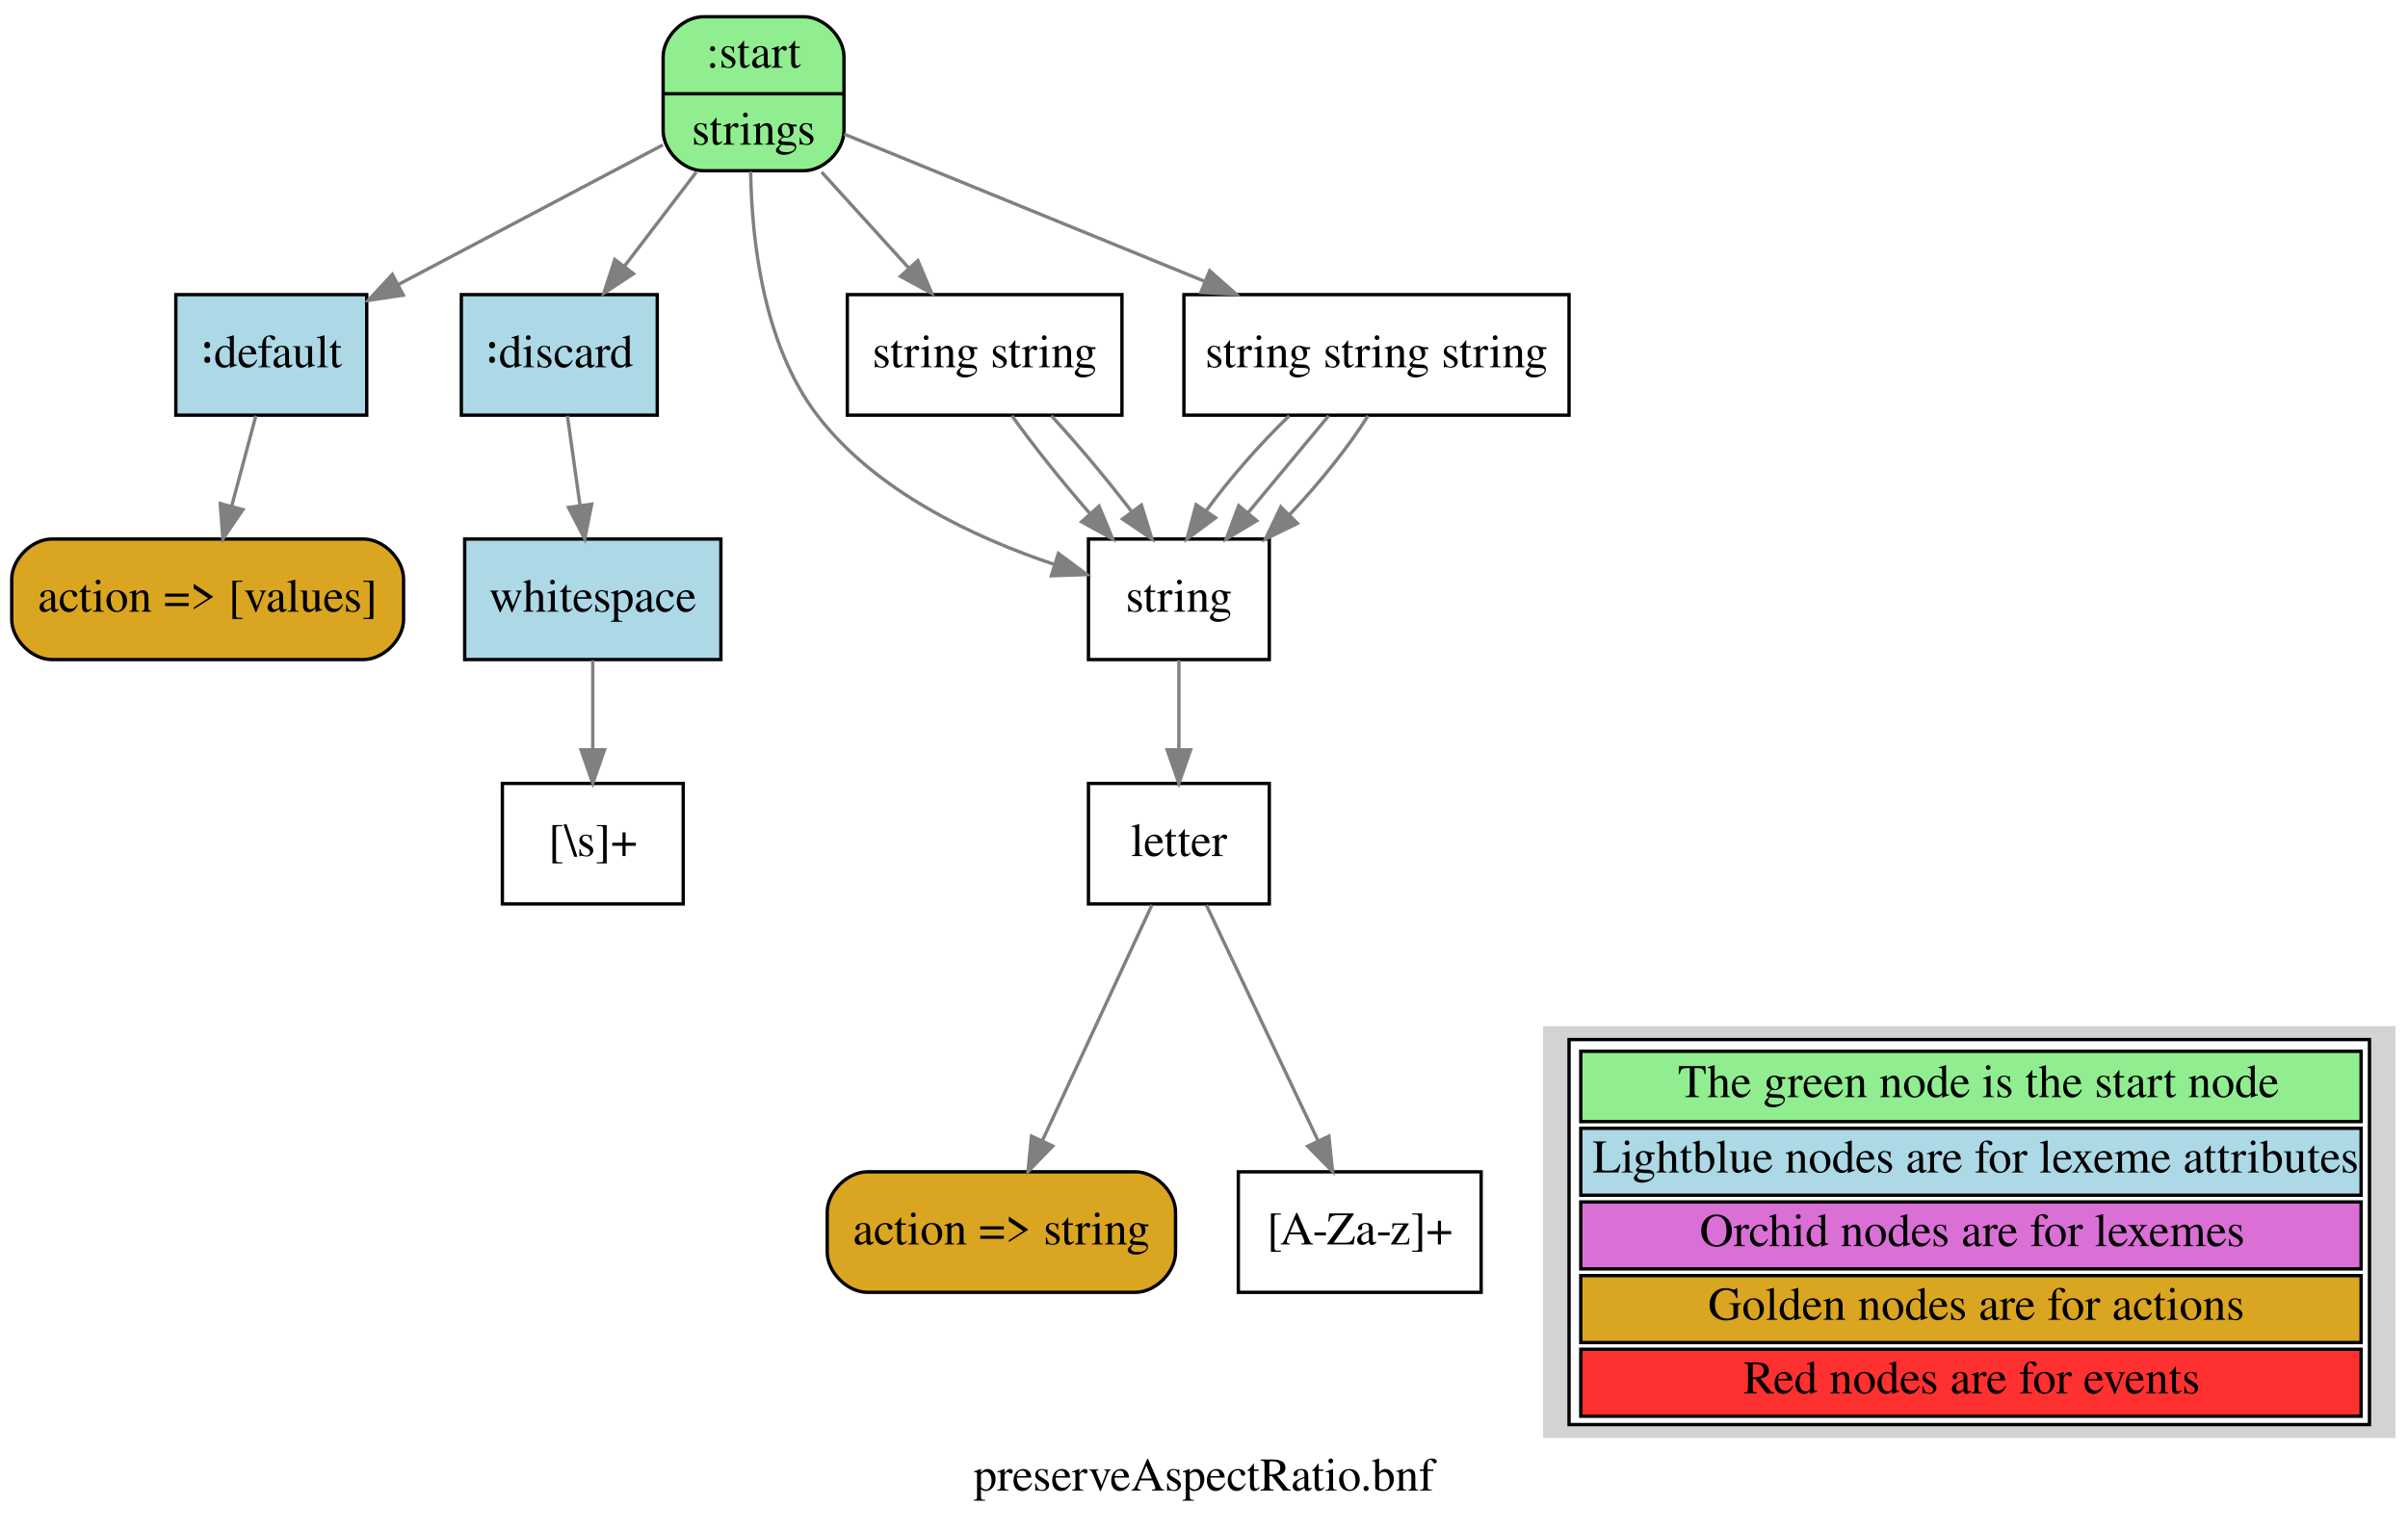
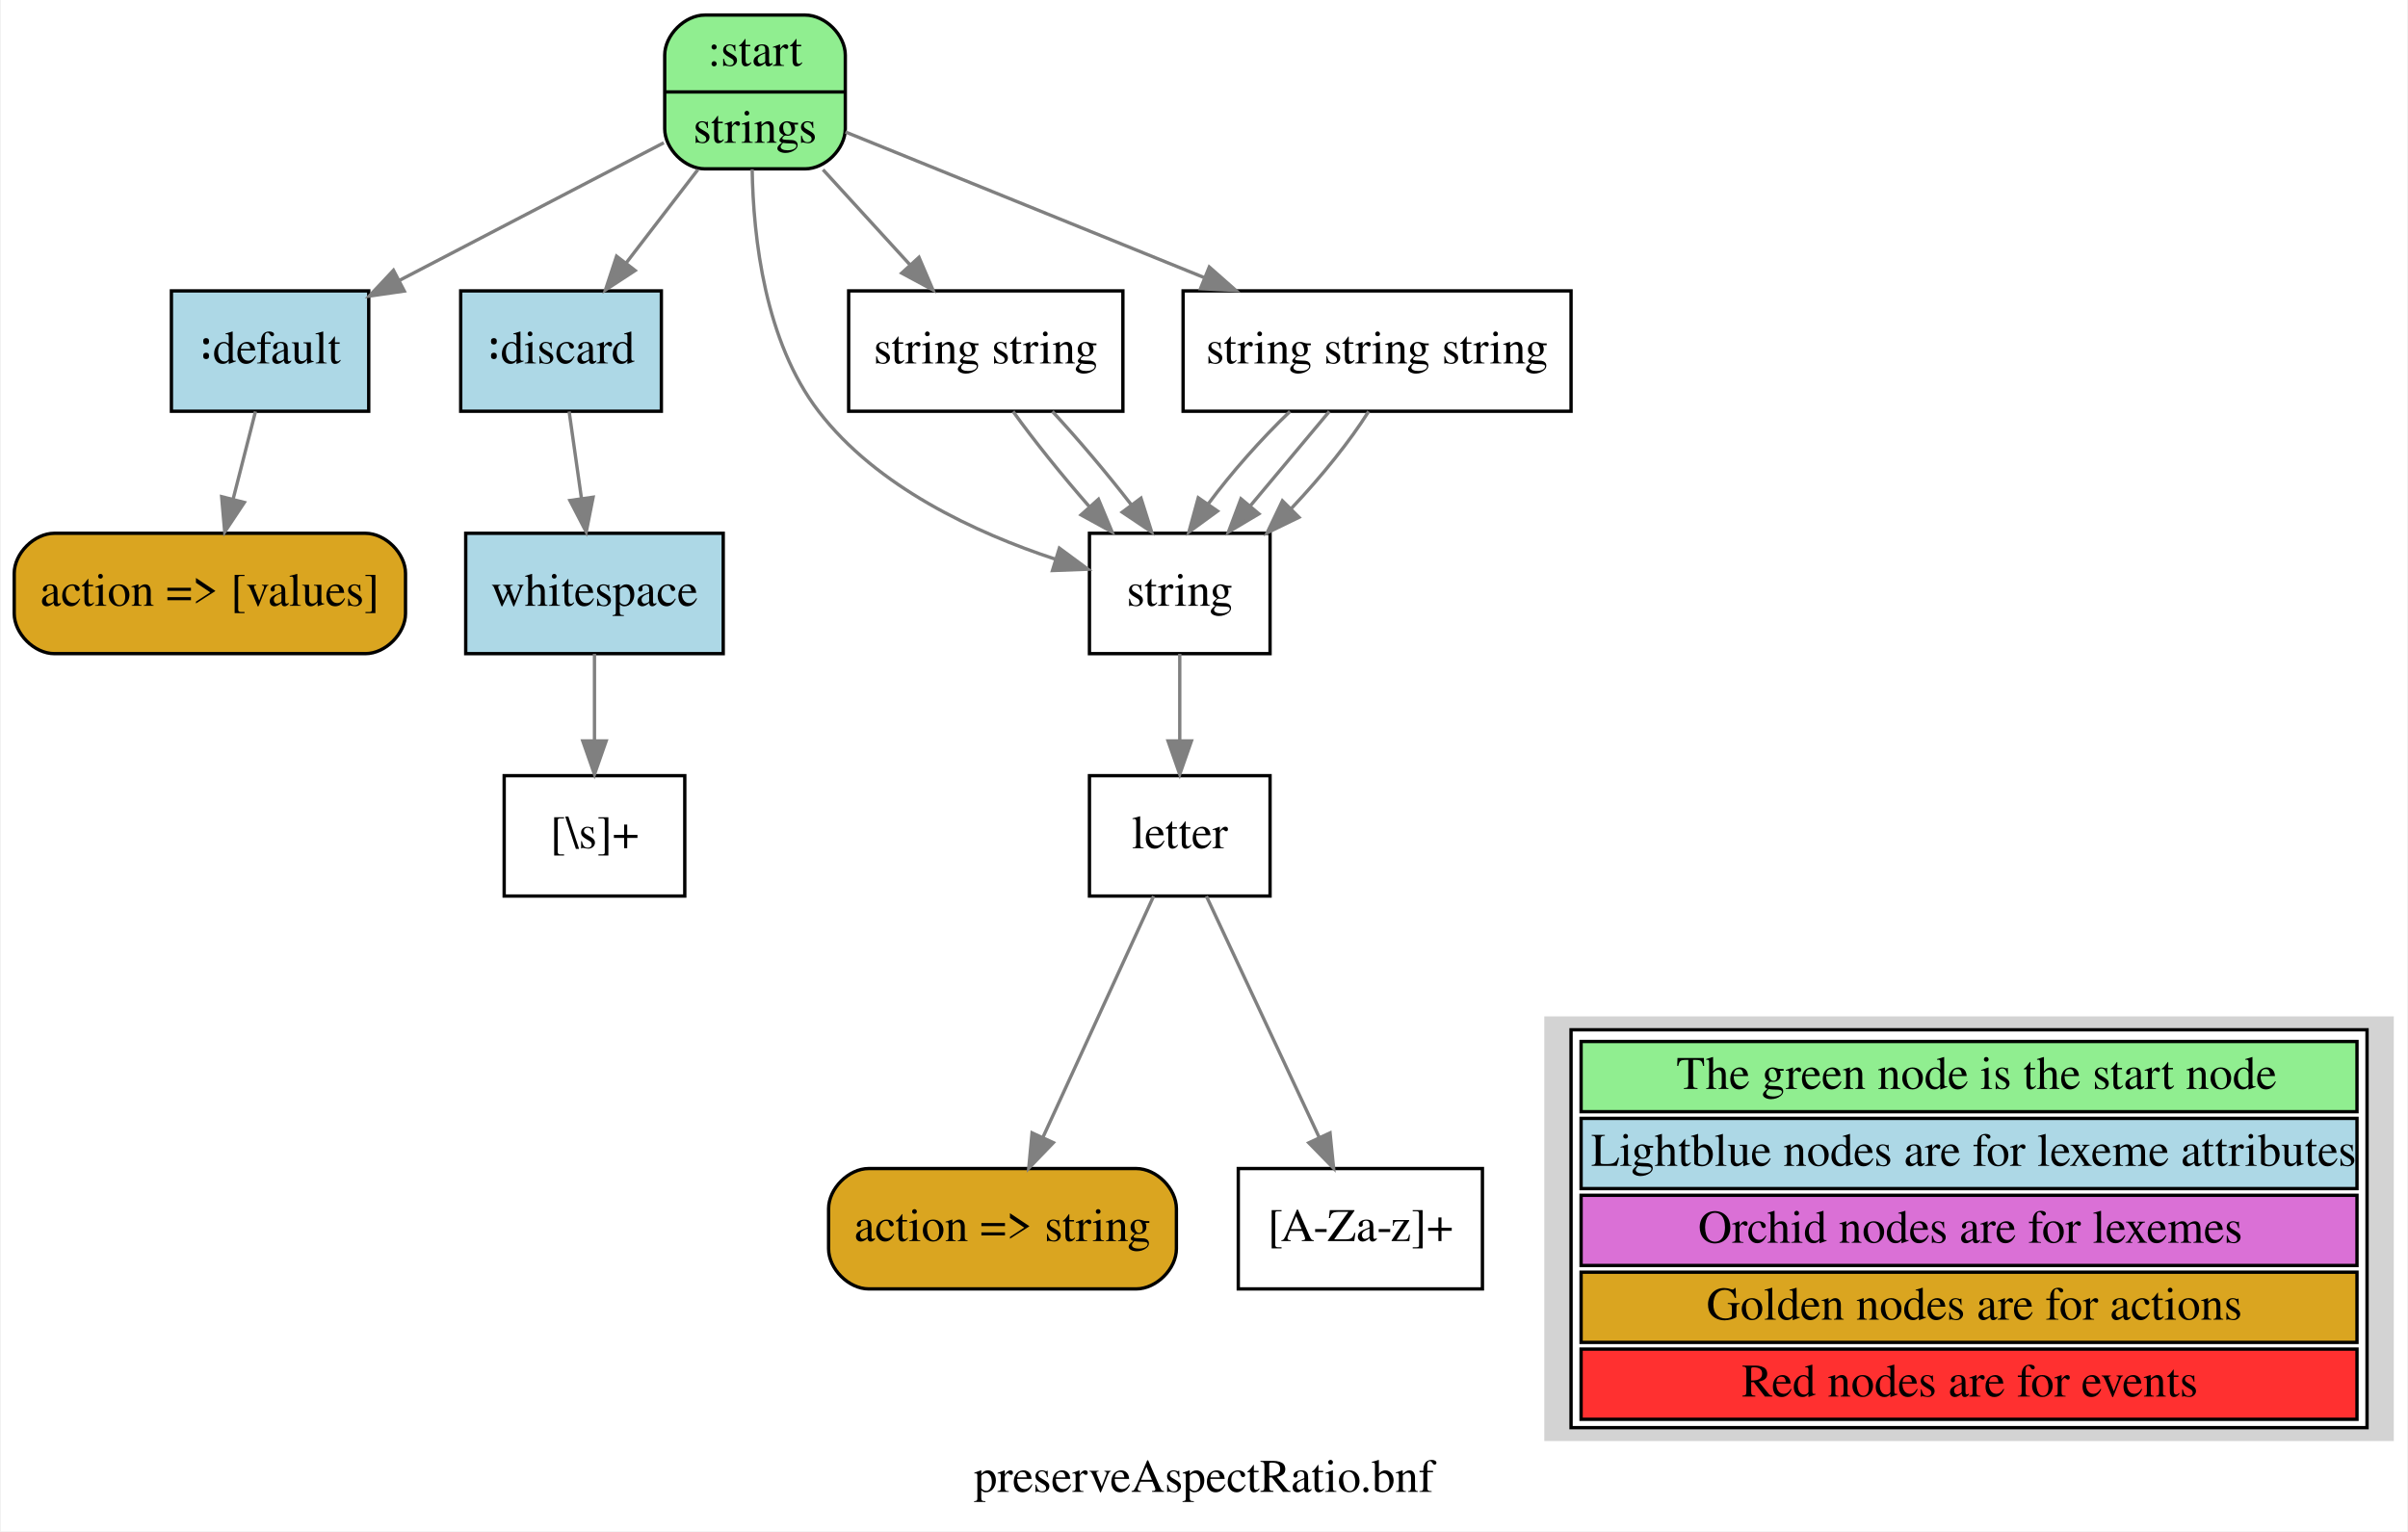
- <svg xmlns="http://www.w3.org/2000/svg" width="719pt" height="457pt" viewBox="0.00 0.00 719.00 457.00">
-   <g id="graph0" class="graph" transform="scale(1 1) rotate(0) translate(4 453)">
-     <polygon fill="white" stroke="white" points="-4,5 -4,-453 716,-453 716,5 -4,5" />
-     <text text-anchor="middle" x="355.5" y="-7.8" font-family="Times,serif" font-size="14.00">preserveAspectRatio.bnf</text>
+ <svg xmlns="http://www.w3.org/2000/svg" width="720pt" height="458pt" viewBox="0.00 0.00 719.50 458.00">
+   <g id="graph0" class="graph" transform="scale(1 1) rotate(0) translate(4 454)">
+     <polygon fill="white" stroke="none" points="-4,4 -4,-454 715.5,-454 715.5,4 -4,4" />
+     <text text-anchor="middle" x="355.75" y="-7.8" font-family="Times,serif" font-size="14.00">preserveAspectRatio.bnf</text>
    <g id="node1" class="node">
-       <path fill="lightgreen" stroke="black" d="M206,-402C206,-402 236,-402 236,-402 242,-402 248,-408 248,-414 248,-414 248,-436 248,-436 248,-442 242,-448 236,-448 236,-448 206,-448 206,-448 200,-448 194,-442 194,-436 194,-436 194,-414 194,-414 194,-408 200,-402 206,-402" />
-       <text text-anchor="middle" x="221" y="-432.8" font-family="Times,serif" font-size="14.00">:start</text>
-       <polyline fill="none" stroke="black" points="194,-425 248,-425 " />
-       <text text-anchor="middle" x="221" y="-409.8" font-family="Times,serif" font-size="14.00">strings</text>
+       <path fill="lightgreen" stroke="black" d="M206.5,-403.5C206.5,-403.5 236.5,-403.5 236.5,-403.5 242.5,-403.5 248.5,-409.5 248.5,-415.5 248.5,-415.5 248.5,-437.5 248.5,-437.5 248.5,-443.5 242.5,-449.5 236.5,-449.5 236.5,-449.5 206.5,-449.5 206.5,-449.5 200.5,-449.5 194.5,-443.5 194.5,-437.5 194.5,-437.5 194.5,-415.5 194.5,-415.5 194.5,-409.5 200.5,-403.5 206.5,-403.5" />
+       <text text-anchor="middle" x="221.5" y="-434.3" font-family="Times,serif" font-size="14.00">:start</text>
+       <polyline fill="none" stroke="black" points="194.5,-426.5 248.5,-426.5 " />
+       <text text-anchor="middle" x="221.5" y="-411.3" font-family="Times,serif" font-size="14.00">strings</text>
    </g>
    <g id="node2" class="node">
-       <polygon fill="lightblue" stroke="black" points="105.5,-365 48.5,-365 48.5,-329 105.5,-329 105.5,-365" />
-       <text text-anchor="middle" x="77" y="-343.3" font-family="Times,serif" font-size="14.00">꞉default</text>
+       <polygon fill="lightblue" stroke="black" points="106,-367 47,-367 47,-331 106,-331 106,-367" />
+       <text text-anchor="middle" x="76.5" y="-345.3" font-family="Times,serif" font-size="14.00">꞉default</text>
    </g>
    <g id="edge1" class="edge">
-       <path fill="none" stroke="grey" d="M193.915,-409.705C171.664,-397.962 139.885,-381.189 115.074,-368.095" />
-       <polygon fill="grey" stroke="grey" points="116.418,-364.846 105.94,-363.274 113.15,-371.037 116.418,-364.846" />
+       <path fill="none" stroke="grey" d="M194.227,-411.299C171.967,-399.709 140.237,-383.187 115.326,-370.216" />
+       <polygon fill="grey" stroke="grey" points="116.632,-366.951 106.146,-365.437 113.399,-373.159 116.632,-366.951" />
    </g>
    <g id="node4" class="node">
-       <polygon fill="lightblue" stroke="black" points="192.25,-365 133.75,-365 133.75,-329 192.25,-329 192.25,-365" />
-       <text text-anchor="middle" x="163" y="-343.3" font-family="Times,serif" font-size="14.00">꞉discard</text>
+       <polygon fill="lightblue" stroke="black" points="193.5,-367 133.5,-367 133.5,-331 193.5,-331 193.5,-367" />
+       <text text-anchor="middle" x="163.5" y="-345.3" font-family="Times,serif" font-size="14.00">꞉discard</text>
    </g>
    <g id="edge3" class="edge">
-       <path fill="none" stroke="grey" d="M203.912,-401.609C197.158,-392.758 189.36,-382.541 182.396,-373.415" />
-       <polygon fill="grey" stroke="grey" points="185.137,-371.238 176.288,-365.412 179.573,-375.485 185.137,-371.238" />
+       <path fill="none" stroke="grey" d="M204.412,-403.256C197.658,-394.464 189.86,-384.314 182.896,-375.248" />
+       <polygon fill="grey" stroke="grey" points="185.656,-373.095 176.788,-367.298 180.105,-377.36 185.656,-373.095" />
    </g>
    <g id="node6" class="node">
-       <polygon fill="white" stroke="black" points="375,-292 321,-292 321,-256 375,-256 375,-292" />
-       <text text-anchor="middle" x="348" y="-270.3" font-family="Times,serif" font-size="14.00">string</text>
+       <polygon fill="white" stroke="black" points="375.5,-294.5 321.5,-294.5 321.5,-258.5 375.5,-258.5 375.5,-294.5" />
+       <text text-anchor="middle" x="348.5" y="-272.8" font-family="Times,serif" font-size="14.00">string</text>
    </g>
    <g id="edge5" class="edge">
-       <path fill="none" stroke="grey" d="M220.135,-401.782C220.457,-380.962 223.971,-349.986 240,-329 257.369,-306.26 286.921,-292.417 310.725,-284.449" />
-       <polygon fill="grey" stroke="grey" points="312.023,-287.71 320.523,-281.385 309.934,-281.03 312.023,-287.71" />
+       <path fill="none" stroke="grey" d="M220.65,-403.384C220.981,-382.663 224.503,-351.842 240.5,-331 257.89,-308.343 287.441,-294.637 311.239,-286.778" />
+       <polygon fill="grey" stroke="grey" points="312.509,-290.05 321.034,-283.759 310.447,-283.36 312.509,-290.05" />
    </g>
    <g id="node7" class="node">
-       <polygon fill="white" stroke="black" points="331,-365 249,-365 249,-329 331,-329 331,-365" />
-       <text text-anchor="middle" x="290" y="-343.3" font-family="Times,serif" font-size="14.00">string string</text>
+       <polygon fill="white" stroke="black" points="331.5,-367 249.5,-367 249.5,-331 331.5,-331 331.5,-367" />
+       <text text-anchor="middle" x="290.5" y="-345.3" font-family="Times,serif" font-size="14.00">string string</text>
    </g>
    <g id="edge6" class="edge">
-       <path fill="none" stroke="grey" d="M241.329,-401.609C249.528,-392.578 259.019,-382.124 267.431,-372.858" />
-       <polygon fill="grey" stroke="grey" points="270.061,-375.169 274.192,-365.412 264.878,-370.463 270.061,-375.169" />
+       <path fill="none" stroke="grey" d="M241.829,-403.256C250.028,-394.285 259.519,-383.899 267.931,-374.695" />
+       <polygon fill="grey" stroke="grey" points="270.529,-377.04 274.692,-367.298 265.362,-372.318 270.529,-377.04" />
    </g>
    <g id="node8" class="node">
-       <polygon fill="white" stroke="black" points="464.5,-365 349.5,-365 349.5,-329 464.5,-329 464.5,-365" />
-       <text text-anchor="middle" x="407" y="-343.3" font-family="Times,serif" font-size="14.00">string string string</text>
+       <polygon fill="white" stroke="black" points="465.5,-367 349.5,-367 349.5,-331 465.5,-331 465.5,-367" />
+       <text text-anchor="middle" x="407.5" y="-345.3" font-family="Times,serif" font-size="14.00">string string string</text>
    </g>
    <g id="edge9" class="edge">
-       <path fill="none" stroke="grey" d="M248.046,-412.949C276.135,-401.472 320.763,-383.236 355.591,-369.006" />
-       <polygon fill="grey" stroke="grey" points="357.199,-372.13 365.132,-365.107 354.551,-365.65 357.199,-372.13" />
+       <path fill="none" stroke="grey" d="M248.546,-414.522C276.543,-403.157 320.971,-385.123 355.748,-371.007" />
+       <polygon fill="grey" stroke="grey" points="357.33,-374.142 365.279,-367.138 354.697,-367.656 357.33,-374.142" />
    </g>
    <g id="node3" class="node">
-       <path fill="goldenrod" stroke="black" d="M11.5,-256C11.5,-256 104.5,-256 104.5,-256 110.5,-256 116.5,-262 116.5,-268 116.5,-268 116.5,-280 116.5,-280 116.5,-286 110.5,-292 104.5,-292 104.5,-292 11.5,-292 11.5,-292 5.5,-292 -0.5,-286 -0.5,-280 -0.5,-280 -0.5,-268 -0.5,-268 -0.5,-262 5.5,-256 11.5,-256" />
-       <text text-anchor="middle" x="58" y="-270.3" font-family="Times,serif" font-size="14.00">action =&gt; [values]</text>
+       <path fill="goldenrod" stroke="black" d="M12,-258.5C12,-258.5 105,-258.5 105,-258.5 111,-258.5 117,-264.5 117,-270.5 117,-270.5 117,-282.5 117,-282.5 117,-288.5 111,-294.5 105,-294.5 105,-294.5 12,-294.5 12,-294.5 6,-294.5 0,-288.5 0,-282.5 0,-282.5 0,-270.5 0,-270.5 0,-264.5 6,-258.5 12,-258.5" />
+       <text text-anchor="middle" x="58.5" y="-272.8" font-family="Times,serif" font-size="14.00">action =&gt; [values]</text>
    </g>
    <g id="edge2" class="edge">
-       <path fill="none" stroke="grey" d="M72.401,-328.813C70.23,-320.702 67.59,-310.836 65.166,-301.777" />
-       <polygon fill="grey" stroke="grey" points="68.523,-300.784 62.557,-292.029 61.761,-302.594 68.523,-300.784" />
+       <path fill="none" stroke="grey" d="M72.143,-330.934C70.138,-323.084 67.711,-313.578 65.463,-304.772" />
+       <polygon fill="grey" stroke="grey" points="68.807,-303.722 62.942,-294.899 62.025,-305.454 68.807,-303.722" />
    </g>
    <g id="node5" class="node">
-       <polygon fill="lightblue" stroke="black" points="211.25,-292 134.75,-292 134.75,-256 211.25,-256 211.25,-292" />
-       <text text-anchor="middle" x="173" y="-270.3" font-family="Times,serif" font-size="14.00">whitespace</text>
+       <polygon fill="lightblue" stroke="black" points="212,-294.5 135,-294.5 135,-258.5 212,-258.5 212,-294.5" />
+       <text text-anchor="middle" x="173.5" y="-272.8" font-family="Times,serif" font-size="14.00">whitespace</text>
    </g>
    <g id="edge4" class="edge">
-       <path fill="none" stroke="grey" d="M165.421,-328.813C166.551,-320.789 167.923,-311.047 169.187,-302.069" />
-       <polygon fill="grey" stroke="grey" points="172.673,-302.419 170.602,-292.029 165.741,-301.443 172.673,-302.419" />
+       <path fill="none" stroke="grey" d="M165.921,-330.934C167.022,-323.17 168.353,-313.784 169.591,-305.06" />
+       <polygon fill="grey" stroke="grey" points="173.093,-305.291 171.032,-294.899 166.162,-304.308 173.093,-305.291" />
    </g>
    <g id="node12" class="node">
-       <polygon fill="white" stroke="black" points="200,-219 146,-219 146,-183 200,-183 200,-219" />
-       <text text-anchor="middle" x="173" y="-197.3" font-family="Times,serif" font-size="14.00">[\s]+</text>
+       <polygon fill="white" stroke="black" points="200.5,-222 146.5,-222 146.5,-186 200.5,-186 200.5,-222" />
+       <text text-anchor="middle" x="173.5" y="-200.3" font-family="Times,serif" font-size="14.00">[\s]+</text>
    </g>
    <g id="edge16" class="edge">
-       <path fill="none" stroke="grey" d="M173,-255.813C173,-247.789 173,-238.047 173,-229.069" />
-       <polygon fill="grey" stroke="grey" points="176.5,-229.029 173,-219.029 169.5,-229.029 176.5,-229.029" />
+       <path fill="none" stroke="grey" d="M173.5,-258.434C173.5,-250.67 173.5,-241.284 173.5,-232.56" />
+       <polygon fill="grey" stroke="grey" points="177,-232.399 173.5,-222.399 170,-232.399 177,-232.399" />
    </g>
    <g id="node9" class="node">
-       <polygon fill="white" stroke="black" points="375,-219 321,-219 321,-183 375,-183 375,-219" />
-       <text text-anchor="middle" x="348" y="-197.3" font-family="Times,serif" font-size="14.00">letter</text>
+       <polygon fill="white" stroke="black" points="375.5,-222 321.5,-222 321.5,-186 375.5,-186 375.5,-222" />
+       <text text-anchor="middle" x="348.5" y="-200.3" font-family="Times,serif" font-size="14.00">letter</text>
    </g>
    <g id="edge13" class="edge">
-       <path fill="none" stroke="grey" d="M348,-255.813C348,-247.789 348,-238.047 348,-229.069" />
-       <polygon fill="grey" stroke="grey" points="351.5,-229.029 348,-219.029 344.5,-229.029 351.5,-229.029" />
+       <path fill="none" stroke="grey" d="M348.5,-258.434C348.5,-250.67 348.5,-241.284 348.5,-232.56" />
+       <polygon fill="grey" stroke="grey" points="352,-232.399 348.5,-222.399 345,-232.399 352,-232.399" />
    </g>
    <g id="edge7" class="edge">
-       <path fill="none" stroke="grey" d="M298.162,-328.813C304.374,-320.092 312.961,-309.34 321.318,-299.746" />
-       <polygon fill="grey" stroke="grey" points="324.165,-301.814 328.228,-292.029 318.95,-297.144 324.165,-301.814" />
+       <path fill="none" stroke="grey" d="M298.662,-330.934C304.782,-322.402 313.209,-311.912 321.449,-302.493" />
+       <polygon fill="grey" stroke="grey" points="324.193,-304.676 328.273,-294.899 318.986,-299.997 324.193,-304.676" />
    </g>
    <g id="edge8" class="edge">
-       <path fill="none" stroke="grey" d="M309.918,-328.813C317.794,-320.266 326.575,-309.769 333.811,-300.323" />
-       <polygon fill="grey" stroke="grey" points="336.814,-302.149 339.951,-292.029 331.188,-297.984 336.814,-302.149" />
+       <path fill="none" stroke="grey" d="M310.418,-330.934C318.179,-322.572 326.817,-312.331 333.991,-303.059" />
+       <polygon fill="grey" stroke="grey" points="336.908,-305.002 340.099,-294.899 331.304,-300.807 336.908,-305.002" />
    </g>
    <g id="edge10" class="edge">
-       <path fill="none" stroke="grey" d="M380.961,-328.813C372.071,-320.266 362.936,-309.769 356.049,-300.323" />
-       <polygon fill="grey" stroke="grey" points="358.935,-298.343 350.428,-292.029 353.14,-302.27 358.935,-298.343" />
+       <path fill="none" stroke="grey" d="M381.461,-330.934C372.791,-322.658 363.888,-312.54 357.064,-303.343" />
+       <polygon fill="grey" stroke="grey" points="359.796,-301.14 351.235,-294.899 354.036,-305.117 359.796,-301.14" />
    </g>
    <g id="edge11" class="edge">
-       <path fill="none" stroke="grey" d="M392.718,-328.813C385.471,-320.092 376.536,-309.34 368.564,-299.746" />
-       <polygon fill="grey" stroke="grey" points="371.234,-297.483 362.151,-292.029 365.85,-301.957 371.234,-297.483" />
+       <path fill="none" stroke="grey" d="M393.218,-330.934C386.149,-322.487 377.474,-312.122 369.653,-302.776" />
+       <polygon fill="grey" stroke="grey" points="372.163,-300.321 363.061,-294.899 366.794,-304.814 372.163,-300.321" />
    </g>
    <g id="edge12" class="edge">
-       <path fill="none" stroke="grey" d="M404.474,-328.813C398.943,-319.917 390.167,-308.909 380.956,-299.172" />
-       <polygon fill="grey" stroke="grey" points="383.4,-296.666 373.874,-292.029 378.429,-301.594 383.4,-296.666" />
+       <path fill="none" stroke="grey" d="M404.974,-330.934C399.538,-322.252 390.966,-311.543 381.928,-301.998" />
+       <polygon fill="grey" stroke="grey" points="384.161,-299.28 374.63,-294.653 379.195,-304.214 384.161,-299.28" />
    </g>
    <g id="node10" class="node">
-       <path fill="goldenrod" stroke="black" d="M255,-67C255,-67 335,-67 335,-67 341,-67 347,-73 347,-79 347,-79 347,-91 347,-91 347,-97 341,-103 335,-103 335,-103 255,-103 255,-103 249,-103 243,-97 243,-91 243,-91 243,-79 243,-79 243,-73 249,-67 255,-67" />
-       <text text-anchor="middle" x="295" y="-81.3" font-family="Times,serif" font-size="14.00">action =&gt; string</text>
+       <path fill="goldenrod" stroke="black" d="M255.5,-68.5C255.5,-68.5 335.5,-68.5 335.5,-68.5 341.5,-68.5 347.5,-74.5 347.5,-80.5 347.5,-80.5 347.5,-92.5 347.5,-92.5 347.5,-98.5 341.5,-104.5 335.5,-104.5 335.5,-104.5 255.5,-104.5 255.5,-104.5 249.5,-104.5 243.5,-98.5 243.5,-92.5 243.5,-92.5 243.5,-80.5 243.5,-80.5 243.5,-74.5 249.5,-68.5 255.5,-68.5" />
+       <text text-anchor="middle" x="295.5" y="-82.8" font-family="Times,serif" font-size="14.00">action =&gt; string</text>
    </g>
    <g id="edge14" class="edge">
-       <path fill="none" stroke="grey" d="M339.95,-182.686C331.262,-163.997 317.319,-134.008 307.265,-112.381" />
-       <polygon fill="grey" stroke="grey" points="310.341,-110.696 302.952,-103.104 303.994,-113.647 310.341,-110.696" />
+       <path fill="none" stroke="grey" d="M340.68,-185.958C331.951,-166.935 317.721,-135.924 307.563,-113.789" />
+       <polygon fill="grey" stroke="grey" points="310.704,-112.241 303.352,-104.612 304.342,-115.161 310.704,-112.241" />
    </g>
    <g id="node11" class="node">
-       <polygon fill="white" stroke="black" points="438.25,-103 365.75,-103 365.75,-67 438.25,-67 438.25,-103" />
-       <text text-anchor="middle" x="402" y="-81.3" font-family="Times,serif" font-size="14.00">[A-Za-z]+</text>
+       <polygon fill="white" stroke="black" points="439,-104.5 366,-104.5 366,-68.5 439,-68.5 439,-104.5" />
+       <text text-anchor="middle" x="402.5" y="-82.8" font-family="Times,serif" font-size="14.00">[A-Za-z]+</text>
    </g>
    <g id="edge15" class="edge">
-       <path fill="none" stroke="grey" d="M356.201,-182.686C365.054,-163.997 379.26,-134.008 389.504,-112.381" />
-       <polygon fill="grey" stroke="grey" points="392.78,-113.639 393.898,-103.104 386.454,-110.643 392.78,-113.639" />
+       <path fill="none" stroke="grey" d="M356.468,-185.958C365.361,-166.935 379.86,-135.924 390.209,-113.789" />
+       <polygon fill="grey" stroke="grey" points="393.435,-115.154 394.499,-104.612 387.093,-112.189 393.435,-115.154" />
    </g>
    <g id="node13" class="node">
-       <polygon fill="lightgrey" stroke="none" points="711.25,-146.5 456.75,-146.5 456.75,-23.5 711.25,-23.5 711.25,-146.5" />
-       <polygon fill="white" stroke="none" points="464.5,-27.5 464.5,-142.5 703.5,-142.5 703.5,-27.5 464.5,-27.5" />
-       <polygon fill="lightgreen" stroke="none" points="468,-118 468,-139 701,-139 701,-118 468,-118" />
-       <polygon fill="none" stroke="black" points="468,-118 468,-139 701,-139 701,-118 468,-118" />
-       <text text-anchor="start" x="497" y="-125.3" font-family="Times,serif" font-size="14.00">The green node is the start node</text>
-       <polygon fill="lightblue" stroke="none" points="468,-96 468,-116 701,-116 701,-96 468,-96" />
-       <polygon fill="none" stroke="black" points="468,-96 468,-116 701,-116 701,-96 468,-96" />
-       <text text-anchor="start" x="471.5" y="-102.8" font-family="Times,serif" font-size="14.00">Lightblue nodes are for lexeme attributes</text>
-       <polygon fill="orchid" stroke="none" points="468,-74 468,-94 701,-94 701,-74 468,-74" />
-       <polygon fill="none" stroke="black" points="468,-74 468,-94 701,-94 701,-74 468,-74" />
-       <text text-anchor="start" x="503.5" y="-80.8" font-family="Times,serif" font-size="14.00">Orchid nodes are for lexemes</text>
-       <polygon fill="goldenrod" stroke="none" points="468,-52 468,-72 701,-72 701,-52 468,-52" />
-       <polygon fill="none" stroke="black" points="468,-52 468,-72 701,-72 701,-52 468,-52" />
-       <text text-anchor="start" x="506" y="-58.8" font-family="Times,serif" font-size="14.00">Golden nodes are for actions</text>
-       <polygon fill="#ff3030" stroke="none" points="468,-30 468,-50 701,-50 701,-30 468,-30" />
-       <polygon fill="none" stroke="black" points="468,-30 468,-50 701,-50 701,-30 468,-30" />
-       <text text-anchor="start" x="516.5" y="-36.8" font-family="Times,serif" font-size="14.00">Red nodes are for events</text>
-       <polygon fill="none" stroke="black" points="464.5,-27.5 464.5,-142.5 703.5,-142.5 703.5,-27.5 464.5,-27.5" />
+       <polygon fill="lightgrey" stroke="none" points="711.5,-150 457.5,-150 457.5,-23 711.5,-23 711.5,-150" />
+       <polygon fill="white" stroke="none" points="465.5,-27 465.5,-146 703.5,-146 703.5,-27 465.5,-27" />
+       <polygon fill="lightgreen" stroke="none" points="468.5,-121.5 468.5,-142.5 700.5,-142.5 700.5,-121.5 468.5,-121.5" />
+       <polygon fill="none" stroke="black" points="468.5,-121.5 468.5,-142.5 700.5,-142.5 700.5,-121.5 468.5,-121.5" />
+       <text text-anchor="start" x="497" y="-128.3" font-family="Times,serif" font-size="14.00">The green node is the start node</text>
+       <polygon fill="lightblue" stroke="none" points="468.5,-98.5 468.5,-119.5 700.5,-119.5 700.5,-98.5 468.5,-98.5" />
+       <polygon fill="none" stroke="black" points="468.5,-98.5 468.5,-119.5 700.5,-119.5 700.5,-98.5 468.5,-98.5" />
+       <text text-anchor="start" x="471.5" y="-105.3" font-family="Times,serif" font-size="14.00">Lightblue nodes are for lexeme attributes</text>
+       <polygon fill="orchid" stroke="none" points="468.5,-75.5 468.5,-96.5 700.5,-96.5 700.5,-75.5 468.5,-75.5" />
+       <polygon fill="none" stroke="black" points="468.5,-75.5 468.5,-96.5 700.5,-96.5 700.5,-75.5 468.5,-75.5" />
+       <text text-anchor="start" x="503.5" y="-82.3" font-family="Times,serif" font-size="14.00">Orchid nodes are for lexemes</text>
+       <polygon fill="goldenrod" stroke="none" points="468.5,-52.5 468.5,-73.5 700.5,-73.5 700.5,-52.5 468.5,-52.5" />
+       <polygon fill="none" stroke="black" points="468.5,-52.5 468.5,-73.5 700.5,-73.5 700.5,-52.5 468.5,-52.5" />
+       <text text-anchor="start" x="506" y="-59.3" font-family="Times,serif" font-size="14.00">Golden nodes are for actions</text>
+       <polygon fill="#ff3030" stroke="none" points="468.5,-29.5 468.5,-50.5 700.5,-50.5 700.5,-29.5 468.5,-29.5" />
+       <polygon fill="none" stroke="black" points="468.5,-29.5 468.5,-50.5 700.5,-50.5 700.5,-29.5 468.5,-29.5" />
+       <text text-anchor="start" x="516.5" y="-36.3" font-family="Times,serif" font-size="14.00">Red nodes are for events</text>
+       <polygon fill="none" stroke="black" points="465.5,-27 465.5,-146 703.5,-146 703.5,-27 465.5,-27" />
    </g>
  </g>
</svg>
